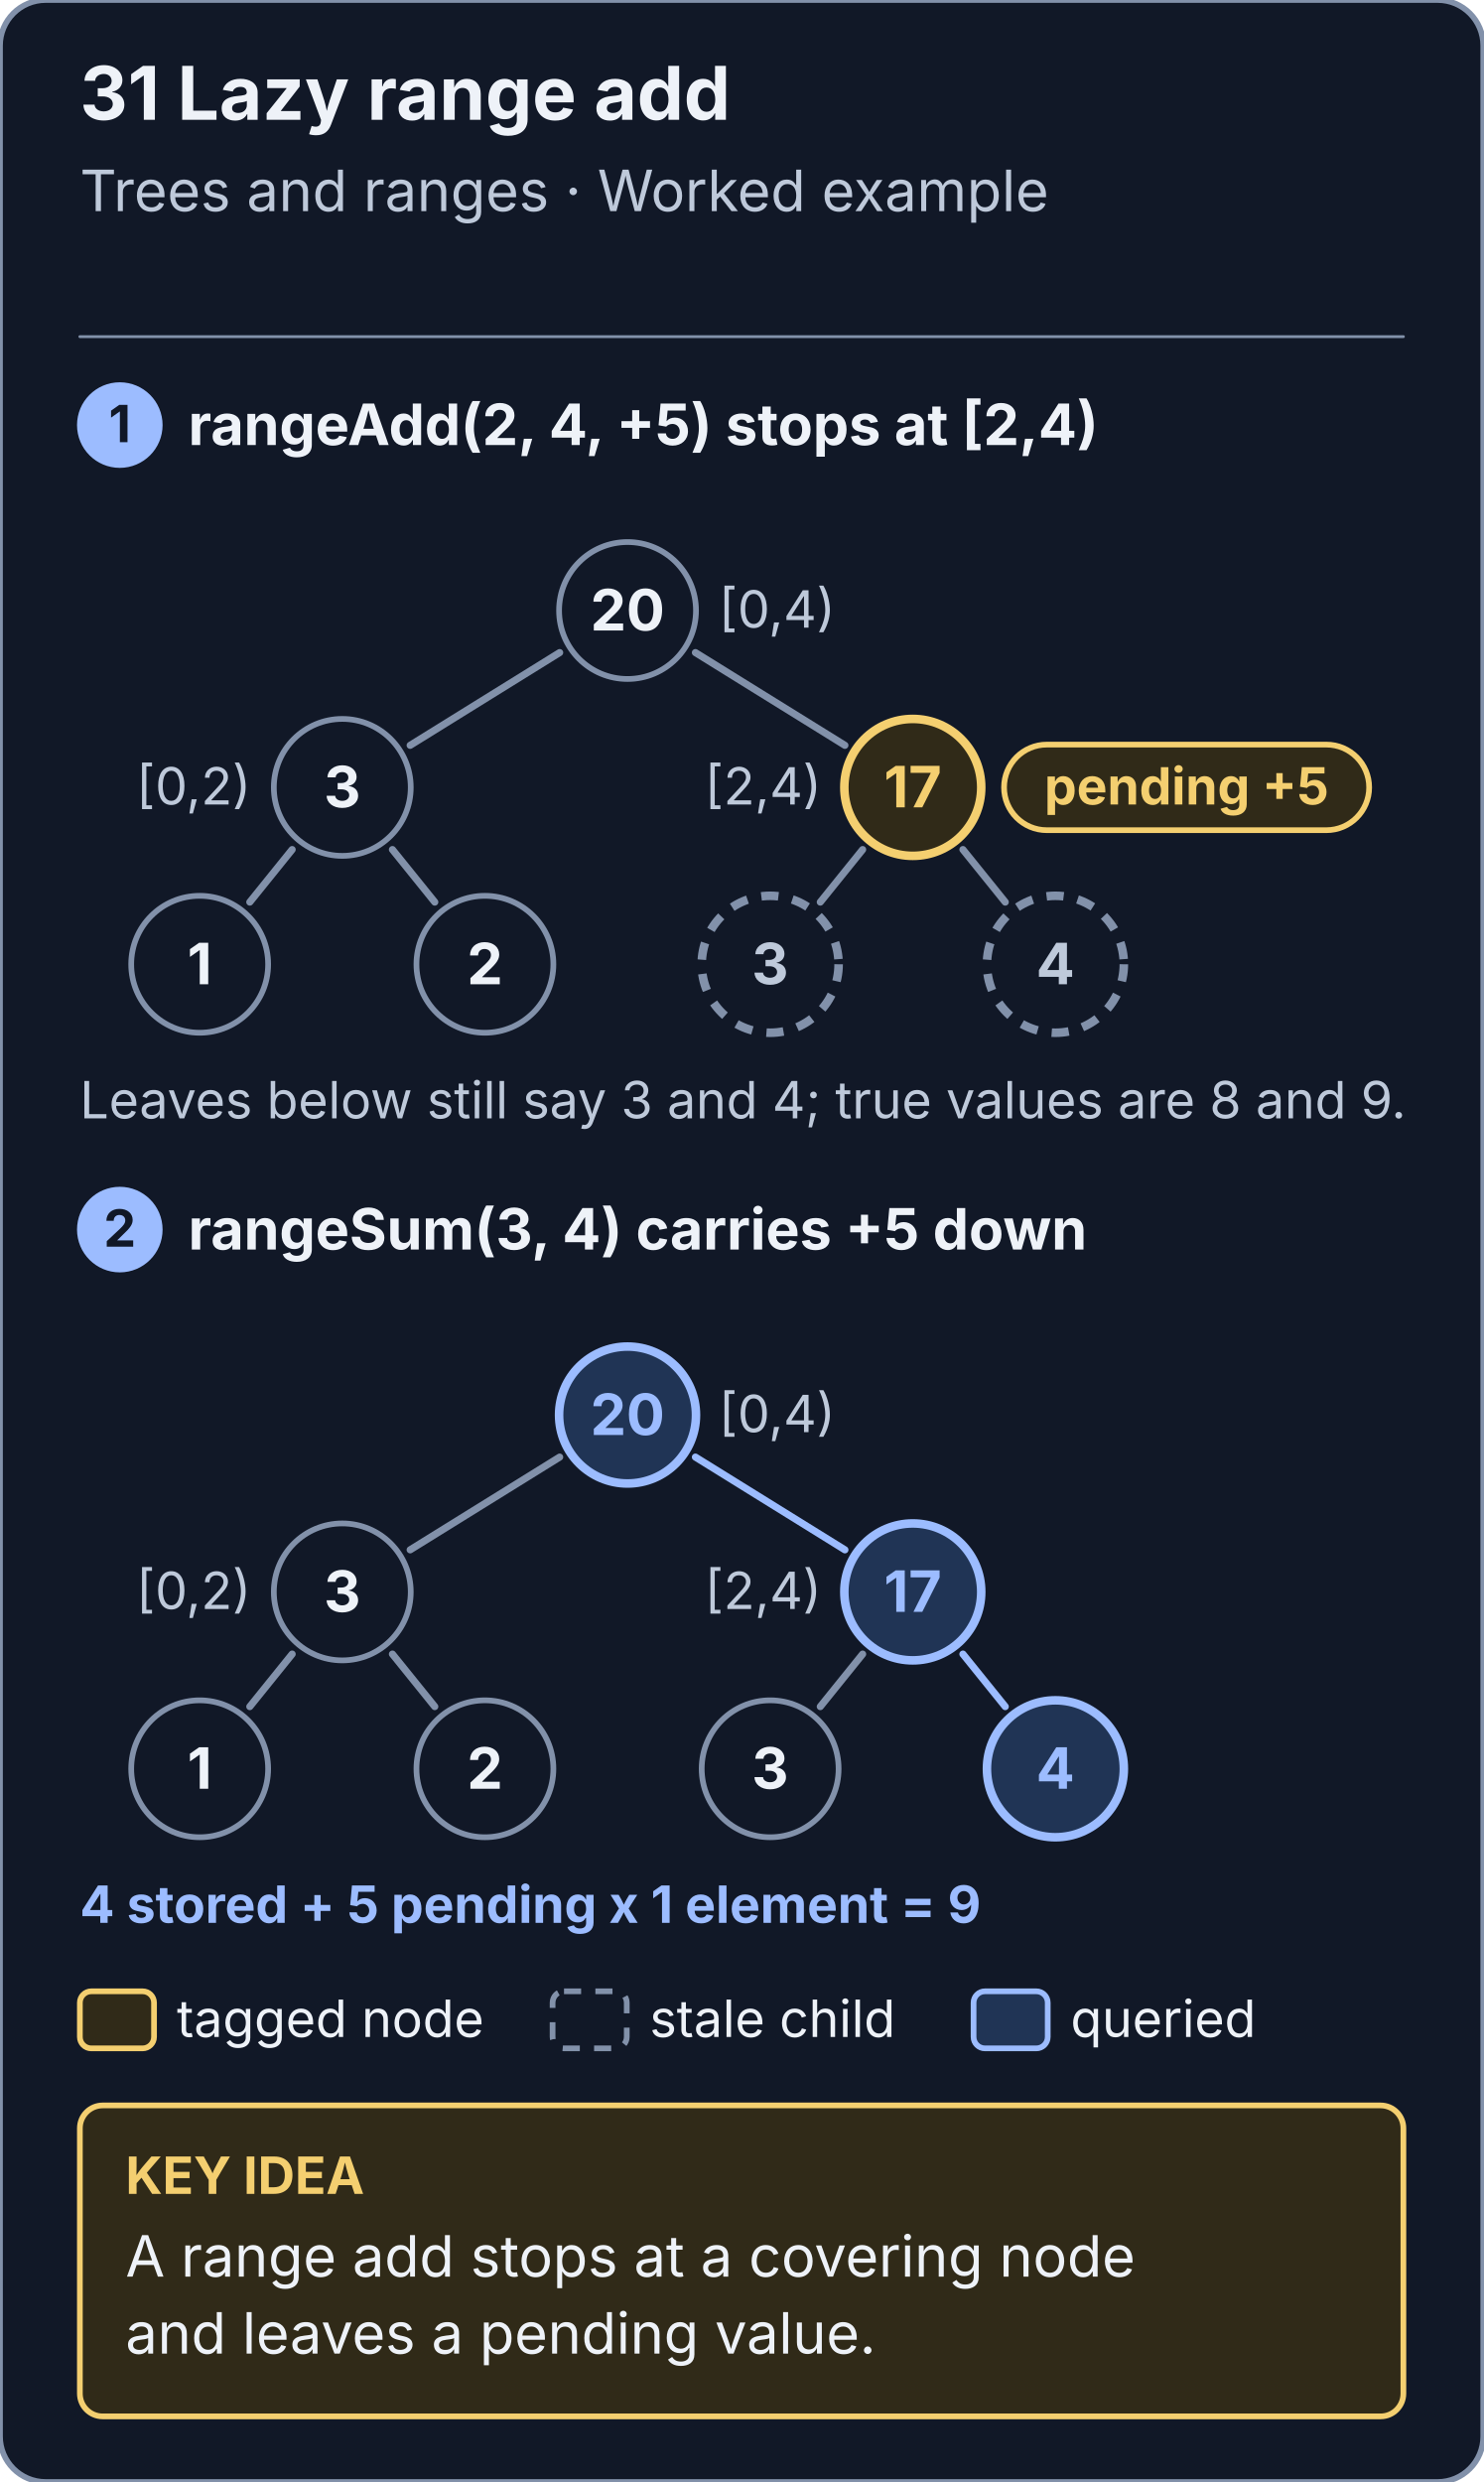
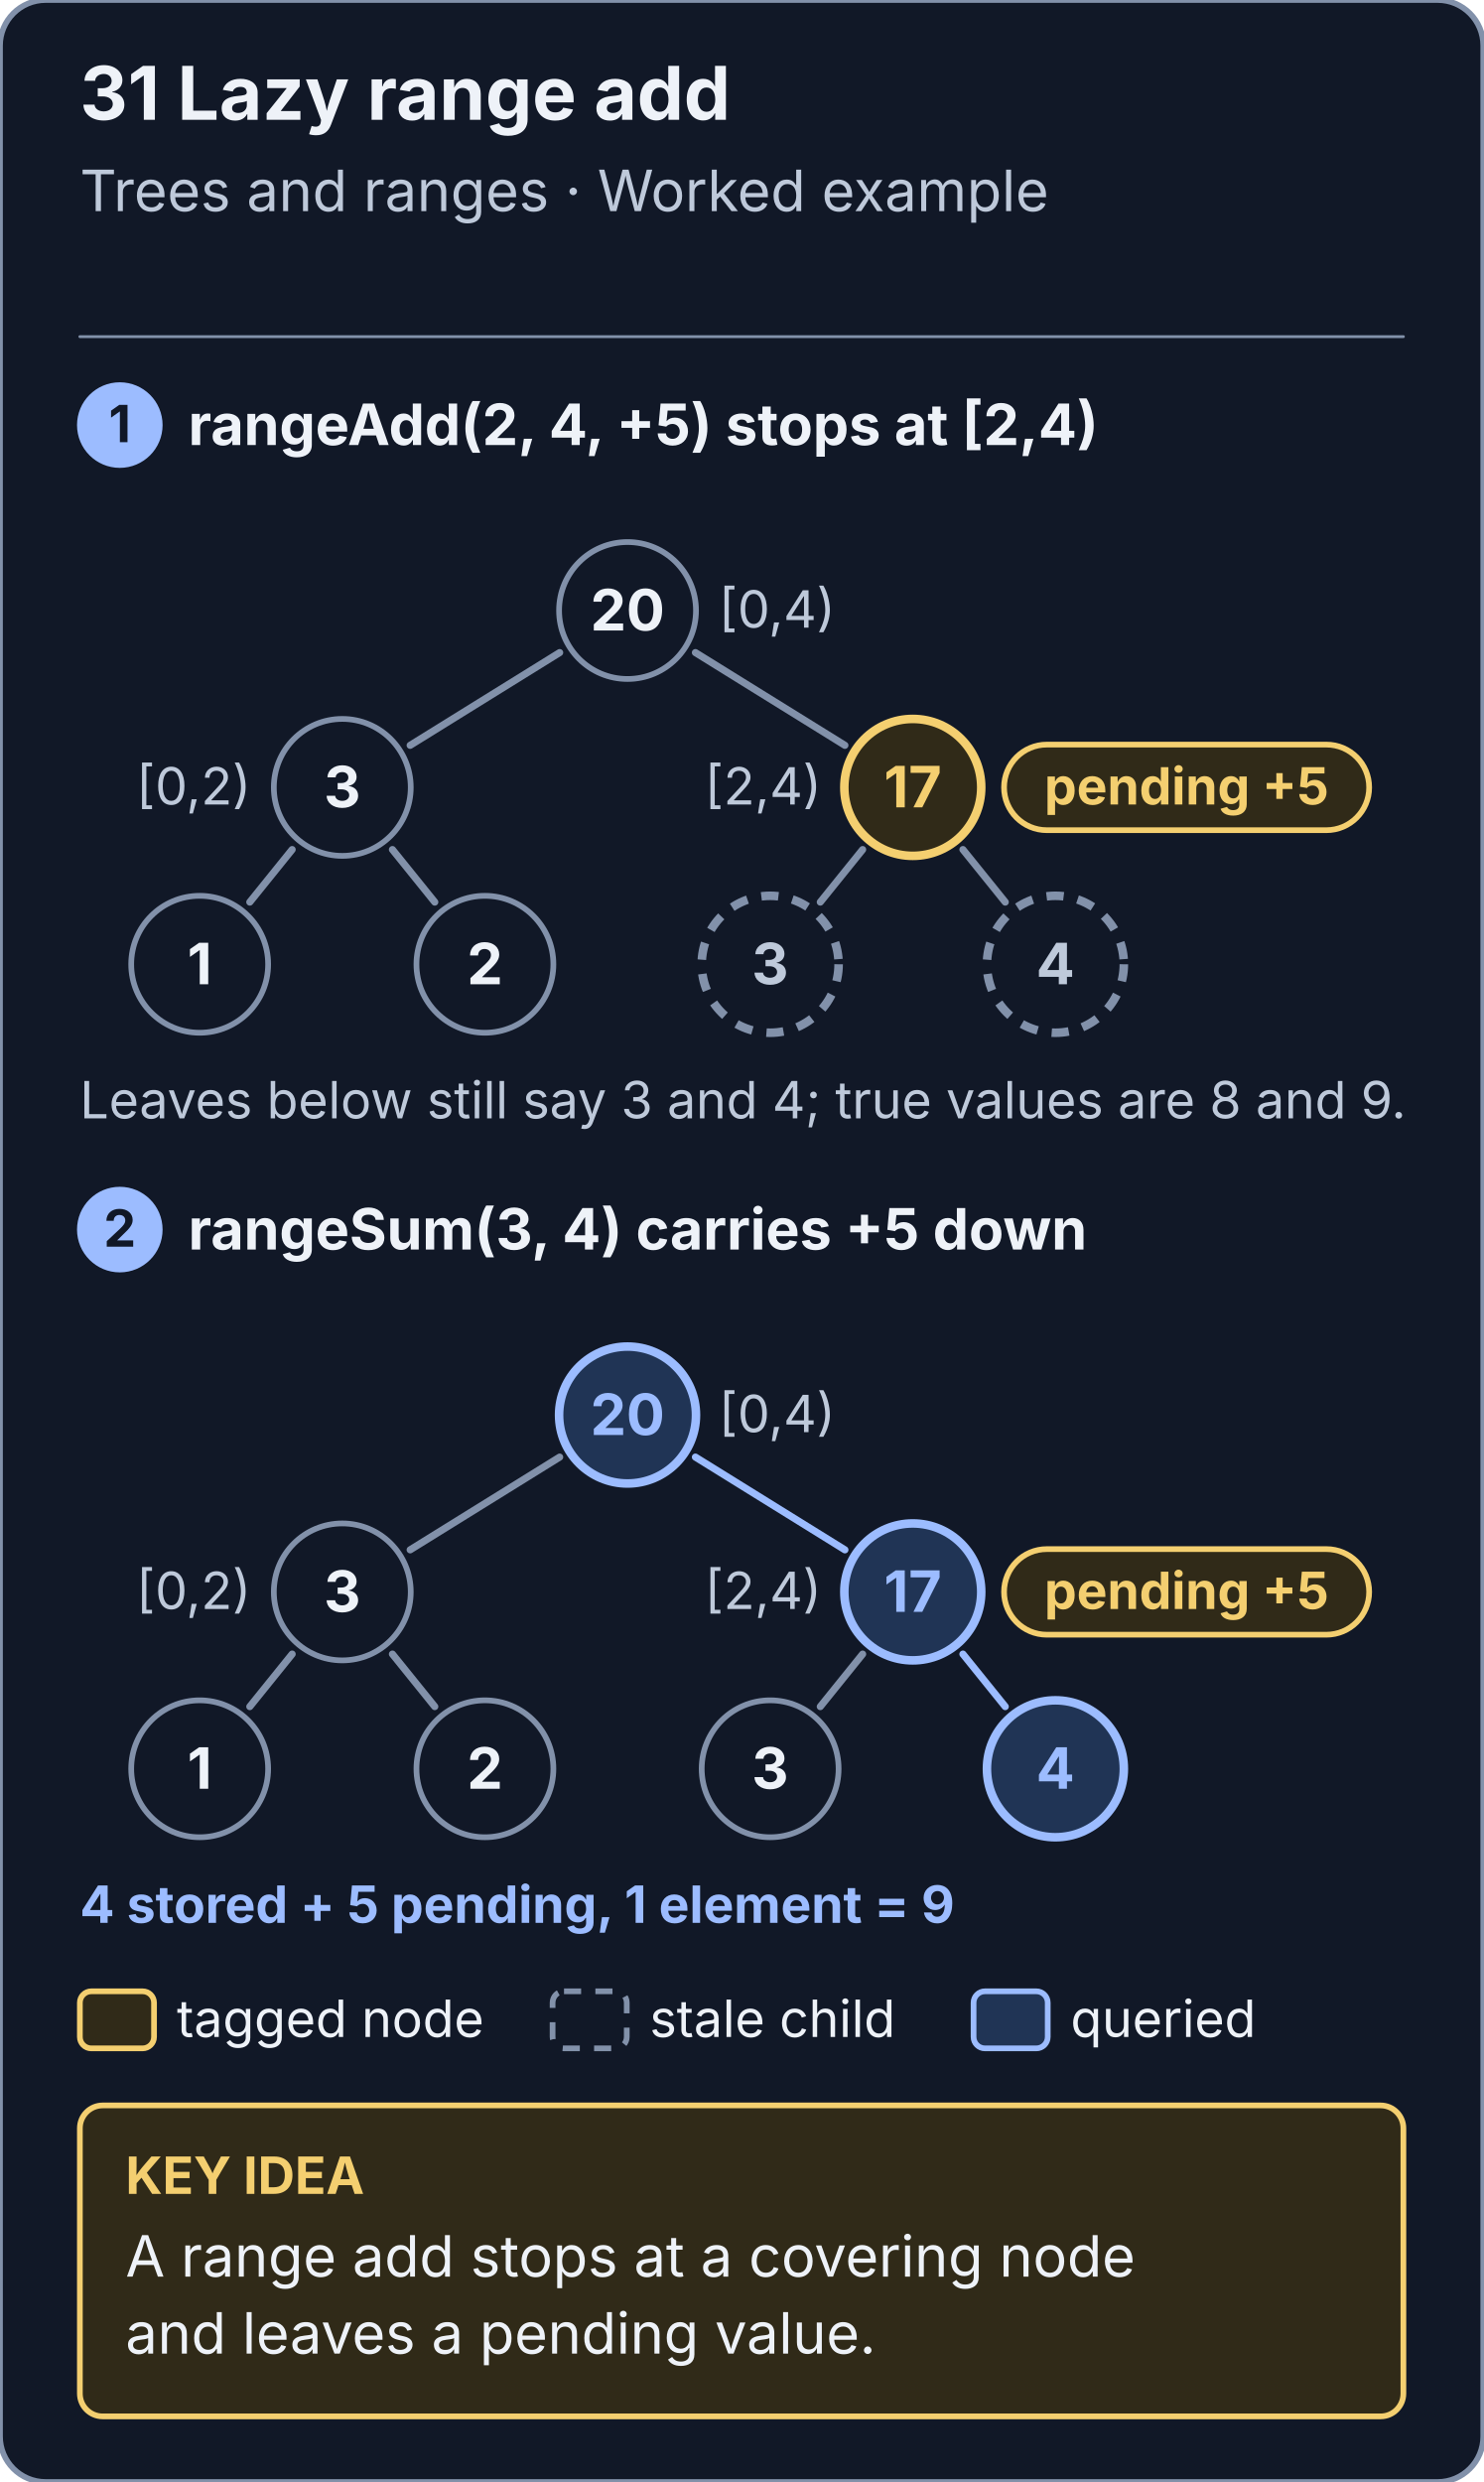
<svg xmlns="http://www.w3.org/2000/svg" viewBox="0 0 520 870" width="520" height="870" role="img" aria-labelledby="title desc">
  <style>text{font-family:system-ui,-apple-system,BlinkMacSystemFont,"Segoe UI",sans-serif} line,path{stroke-linecap:round;stroke-linejoin:round}</style>
  <defs>
    <marker id="lazy-propagation-paper-arrow" markerWidth="9" markerHeight="9" refX="8" refY="4" orient="auto" markerUnits="userSpaceOnUse">
      <path d="M 0 0 L 8 4 L 0 8 Z" fill="#111827" />
    </marker>
    <marker id="lazy-propagation-ink-arrow" markerWidth="9" markerHeight="9" refX="8" refY="4" orient="auto" markerUnits="userSpaceOnUse">
      <path d="M 0 0 L 8 4 L 0 8 Z" fill="#eef2f8" />
    </marker>
    <marker id="lazy-propagation-muted-arrow" markerWidth="9" markerHeight="9" refX="8" refY="4" orient="auto" markerUnits="userSpaceOnUse">
      <path d="M 0 0 L 8 4 L 0 8 Z" fill="#bec9da" />
    </marker>
    <marker id="lazy-propagation-line-arrow" markerWidth="9" markerHeight="9" refX="8" refY="4" orient="auto" markerUnits="userSpaceOnUse">
      <path d="M 0 0 L 8 4 L 0 8 Z" fill="#8291aa" />
    </marker>
    <marker id="lazy-propagation-blue-arrow" markerWidth="9" markerHeight="9" refX="8" refY="4" orient="auto" markerUnits="userSpaceOnUse">
      <path d="M 0 0 L 8 4 L 0 8 Z" fill="#9cbcff" />
    </marker>
    <marker id="lazy-propagation-soft-arrow" markerWidth="9" markerHeight="9" refX="8" refY="4" orient="auto" markerUnits="userSpaceOnUse">
      <path d="M 0 0 L 8 4 L 0 8 Z" fill="#203455" />
    </marker>
    <marker id="lazy-propagation-note-arrow" markerWidth="9" markerHeight="9" refX="8" refY="4" orient="auto" markerUnits="userSpaceOnUse">
      <path d="M 0 0 L 8 4 L 0 8 Z" fill="#302a18" />
    </marker>
    <marker id="lazy-propagation-gold-arrow" markerWidth="9" markerHeight="9" refX="8" refY="4" orient="auto" markerUnits="userSpaceOnUse">
      <path d="M 0 0 L 8 4 L 0 8 Z" fill="#f4cf70" />
    </marker>
    <marker id="lazy-propagation-red-arrow" markerWidth="9" markerHeight="9" refX="8" refY="4" orient="auto" markerUnits="userSpaceOnUse">
      <path d="M 0 0 L 8 4 L 0 8 Z" fill="#ffaaa1" />
    </marker>
    <marker id="lazy-propagation-panel-arrow" markerWidth="9" markerHeight="9" refX="8" refY="4" orient="auto" markerUnits="userSpaceOnUse">
      <path d="M 0 0 L 8 4 L 0 8 Z" fill="#192333" />
    </marker>
    <marker id="lazy-propagation-green-arrow" markerWidth="9" markerHeight="9" refX="8" refY="4" orient="auto" markerUnits="userSpaceOnUse">
      <path d="M 0 0 L 8 4 L 0 8 Z" fill="#86dca2" />
    </marker>
    <marker id="lazy-propagation-mint-arrow" markerWidth="9" markerHeight="9" refX="8" refY="4" orient="auto" markerUnits="userSpaceOnUse">
      <path d="M 0 0 L 8 4 L 0 8 Z" fill="#173527" />
    </marker>
    <marker id="lazy-propagation-violet-arrow" markerWidth="9" markerHeight="9" refX="8" refY="4" orient="auto" markerUnits="userSpaceOnUse">
      <path d="M 0 0 L 8 4 L 0 8 Z" fill="#cdb6ff" />
    </marker>
    <marker id="lazy-propagation-lilac-arrow" markerWidth="9" markerHeight="9" refX="8" refY="4" orient="auto" markerUnits="userSpaceOnUse">
      <path d="M 0 0 L 8 4 L 0 8 Z" fill="#2a2346" />
    </marker>
    <marker id="lazy-propagation-rose-arrow" markerWidth="9" markerHeight="9" refX="8" refY="4" orient="auto" markerUnits="userSpaceOnUse">
      <path d="M 0 0 L 8 4 L 0 8 Z" fill="#3d1f22" />
    </marker>
  </defs>
  <rect x="0" y="0" width="520" height="870" rx="16" fill="#111827" stroke="#8291aa" stroke-width="2" />
  <text x="28" y="42" font-size="26" fill="#eef2f8" text-anchor="start" font-weight="700">31  Lazy range add</text>
  <text x="28" y="74" font-size="20" fill="#bec9da" text-anchor="start" font-weight="400">Trees and ranges · Worked example</text>
  <line x1="28" y1="118" x2="492" y2="118" stroke="#8291aa" stroke-width="1" />
  <circle cx="42" cy="149" r="14" fill="#9cbcff" stroke="#9cbcff" stroke-width="2" />
  <text x="42" y="155" font-size="18" fill="#111827" text-anchor="middle" font-weight="700">1</text>
  <text x="66" y="156" font-size="20" fill="#eef2f8" text-anchor="start" font-weight="700">rangeAdd(2, 4, +5) stops at [2,4)</text>
  <line x1="196.2" y1="228.75" x2="143.8" y2="261.25" stroke="#8291aa" stroke-width="2.5" />
  <line x1="243.8" y1="228.75" x2="296.2" y2="261.25" stroke="#8291aa" stroke-width="2.5" />
  <line x1="102.42" y1="297.8" x2="87.58" y2="316.2" stroke="#8291aa" stroke-width="2.5" />
  <line x1="137.58" y1="297.8" x2="152.42" y2="316.2" stroke="#8291aa" stroke-width="2.5" />
  <line x1="302.42" y1="297.8" x2="287.58" y2="316.2" stroke="#8291aa" stroke-width="2.5" />
  <line x1="337.58" y1="297.8" x2="352.42" y2="316.2" stroke="#8291aa" stroke-width="2.5" />
  <circle cx="220" cy="214" r="24" fill="#111827" stroke="#8291aa" stroke-width="2" />
  <text x="220" y="221" font-size="20" fill="#eef2f8" text-anchor="middle" font-weight="700">20</text>
  <text x="252" y="220" font-size="18" fill="#bec9da" text-anchor="start" font-weight="400">[0,4)</text>
  <circle cx="120" cy="276" r="24" fill="#111827" stroke="#8291aa" stroke-width="2" />
  <text x="120" y="283" font-size="20" fill="#eef2f8" text-anchor="middle" font-weight="700">3</text>
  <text x="88" y="282" font-size="18" fill="#bec9da" text-anchor="end" font-weight="400">[0,2)</text>
  <circle cx="320" cy="276" r="24" fill="#302a18" stroke="#f4cf70" stroke-width="3" />
  <text x="320" y="283" font-size="20" fill="#f4cf70" text-anchor="middle" font-weight="700">17</text>
  <text x="288" y="282" font-size="18" fill="#bec9da" text-anchor="end" font-weight="400">[2,4)</text>
  <circle cx="70" cy="338" r="24" fill="#111827" stroke="#8291aa" stroke-width="2" />
  <text x="70" y="345" font-size="20" fill="#eef2f8" text-anchor="middle" font-weight="700">1</text>
  <circle cx="170" cy="338" r="24" fill="#111827" stroke="#8291aa" stroke-width="2" />
  <text x="170" y="345" font-size="20" fill="#eef2f8" text-anchor="middle" font-weight="700">2</text>
  <circle cx="270" cy="338" r="24" fill="#111827" stroke="#8291aa" stroke-width="3" stroke-dasharray="6 5" />
  <text x="270" y="345" font-size="20" fill="#bec9da" text-anchor="middle" font-weight="700">3</text>
  <circle cx="370" cy="338" r="24" fill="#111827" stroke="#8291aa" stroke-width="3" stroke-dasharray="6 5" />
  <text x="370" y="345" font-size="20" fill="#bec9da" text-anchor="middle" font-weight="700">4</text>
  <rect x="352" y="261" width="128" height="30" rx="15" fill="#302a18" stroke="#f4cf70" stroke-width="2" />
  <text x="416.0" y="282" font-size="18" fill="#f4cf70" text-anchor="middle" font-weight="700">pending +5</text>
  <text x="28" y="392" font-size="18" fill="#bec9da" text-anchor="start" font-weight="400">Leaves below still say 3 and 4; true values are 8 and 9.</text>
  <circle cx="42" cy="431" r="14" fill="#9cbcff" stroke="#9cbcff" stroke-width="2" />
  <text x="42" y="437" font-size="18" fill="#111827" text-anchor="middle" font-weight="700">2</text>
  <text x="66" y="438" font-size="20" fill="#eef2f8" text-anchor="start" font-weight="700">rangeSum(3, 4) carries +5 down</text>
  <line x1="196.2" y1="510.75" x2="143.8" y2="543.25" stroke="#8291aa" stroke-width="2.5" />
  <line x1="243.8" y1="510.75" x2="296.2" y2="543.25" stroke="#9cbcff" stroke-width="2.5" />
  <line x1="102.42" y1="579.8" x2="87.58" y2="598.2" stroke="#8291aa" stroke-width="2.5" />
  <line x1="137.58" y1="579.8" x2="152.42" y2="598.2" stroke="#8291aa" stroke-width="2.5" />
  <line x1="302.42" y1="579.8" x2="287.58" y2="598.2" stroke="#8291aa" stroke-width="2.5" />
  <line x1="337.58" y1="579.8" x2="352.42" y2="598.2" stroke="#9cbcff" stroke-width="2.5" />
  <circle cx="220" cy="496" r="24" fill="#203455" stroke="#9cbcff" stroke-width="3" />
  <text x="220" y="503" font-size="20" fill="#9cbcff" text-anchor="middle" font-weight="700">20</text>
  <text x="252" y="502" font-size="18" fill="#bec9da" text-anchor="start" font-weight="400">[0,4)</text>
  <circle cx="120" cy="558" r="24" fill="#111827" stroke="#8291aa" stroke-width="2" />
  <text x="120" y="565" font-size="20" fill="#eef2f8" text-anchor="middle" font-weight="700">3</text>
  <text x="88" y="564" font-size="18" fill="#bec9da" text-anchor="end" font-weight="400">[0,2)</text>
  <circle cx="320" cy="558" r="24" fill="#203455" stroke="#9cbcff" stroke-width="3" />
  <text x="320" y="565" font-size="20" fill="#9cbcff" text-anchor="middle" font-weight="700">17</text>
  <text x="288" y="564" font-size="18" fill="#bec9da" text-anchor="end" font-weight="400">[2,4)</text>
  <circle cx="70" cy="620" r="24" fill="#111827" stroke="#8291aa" stroke-width="2" />
  <text x="70" y="627" font-size="20" fill="#eef2f8" text-anchor="middle" font-weight="700">1</text>
  <circle cx="170" cy="620" r="24" fill="#111827" stroke="#8291aa" stroke-width="2" />
  <text x="170" y="627" font-size="20" fill="#eef2f8" text-anchor="middle" font-weight="700">2</text>
  <circle cx="270" cy="620" r="24" fill="#111827" stroke="#8291aa" stroke-width="2" />
  <text x="270" y="627" font-size="20" fill="#eef2f8" text-anchor="middle" font-weight="700">3</text>
  <circle cx="370" cy="620" r="24" fill="#203455" stroke="#9cbcff" stroke-width="3" />
  <text x="370" y="627" font-size="20" fill="#9cbcff" text-anchor="middle" font-weight="700">4</text>
-   <text x="28" y="674" font-size="18" fill="#9cbcff" text-anchor="start" font-weight="700">4 stored + 5 pending x 1 element = 9</text>
+   <rect x="352" y="543" width="128" height="30" rx="15" fill="#302a18" stroke="#f4cf70" stroke-width="2" />
+   <text x="416.0" y="564" font-size="18" fill="#f4cf70" text-anchor="middle" font-weight="700">pending +5</text>
+   <text x="28" y="674" font-size="18" fill="#9cbcff" text-anchor="start" font-weight="700">4 stored + 5 pending, 1 element = 9</text>
  <rect x="28" y="698" width="26" height="20" rx="4" fill="#302a18" stroke="#f4cf70" stroke-width="2" />
  <text x="62" y="714" font-size="18" fill="#eef2f8" text-anchor="start" font-weight="400">tagged node</text>
  <rect x="193.728" y="698" width="26" height="20" rx="4" fill="#111827" stroke="#8291aa" stroke-width="2" stroke-dasharray="6 5" />
  <text x="227.728" y="714" font-size="18" fill="#eef2f8" text-anchor="start" font-weight="400">stale child</text>
  <rect x="341.312" y="698" width="26" height="20" rx="4" fill="#203455" stroke="#9cbcff" stroke-width="2" />
  <text x="375.312" y="714" font-size="18" fill="#eef2f8" text-anchor="start" font-weight="400">queried</text>
  <rect x="28" y="738" width="464" height="109" rx="8" fill="#302a18" stroke="#f4cf70" stroke-width="2" />
  <text x="44" y="769" font-size="18" fill="#f4cf70" text-anchor="start" font-weight="700">KEY IDEA</text>
  <text x="44" y="798" font-size="20" fill="#eef2f8" text-anchor="start" font-weight="400">A range add stops at a covering node</text>
  <text x="44" y="825" font-size="20" fill="#eef2f8" text-anchor="start" font-weight="400">and leaves a pending value.</text>
</svg>
